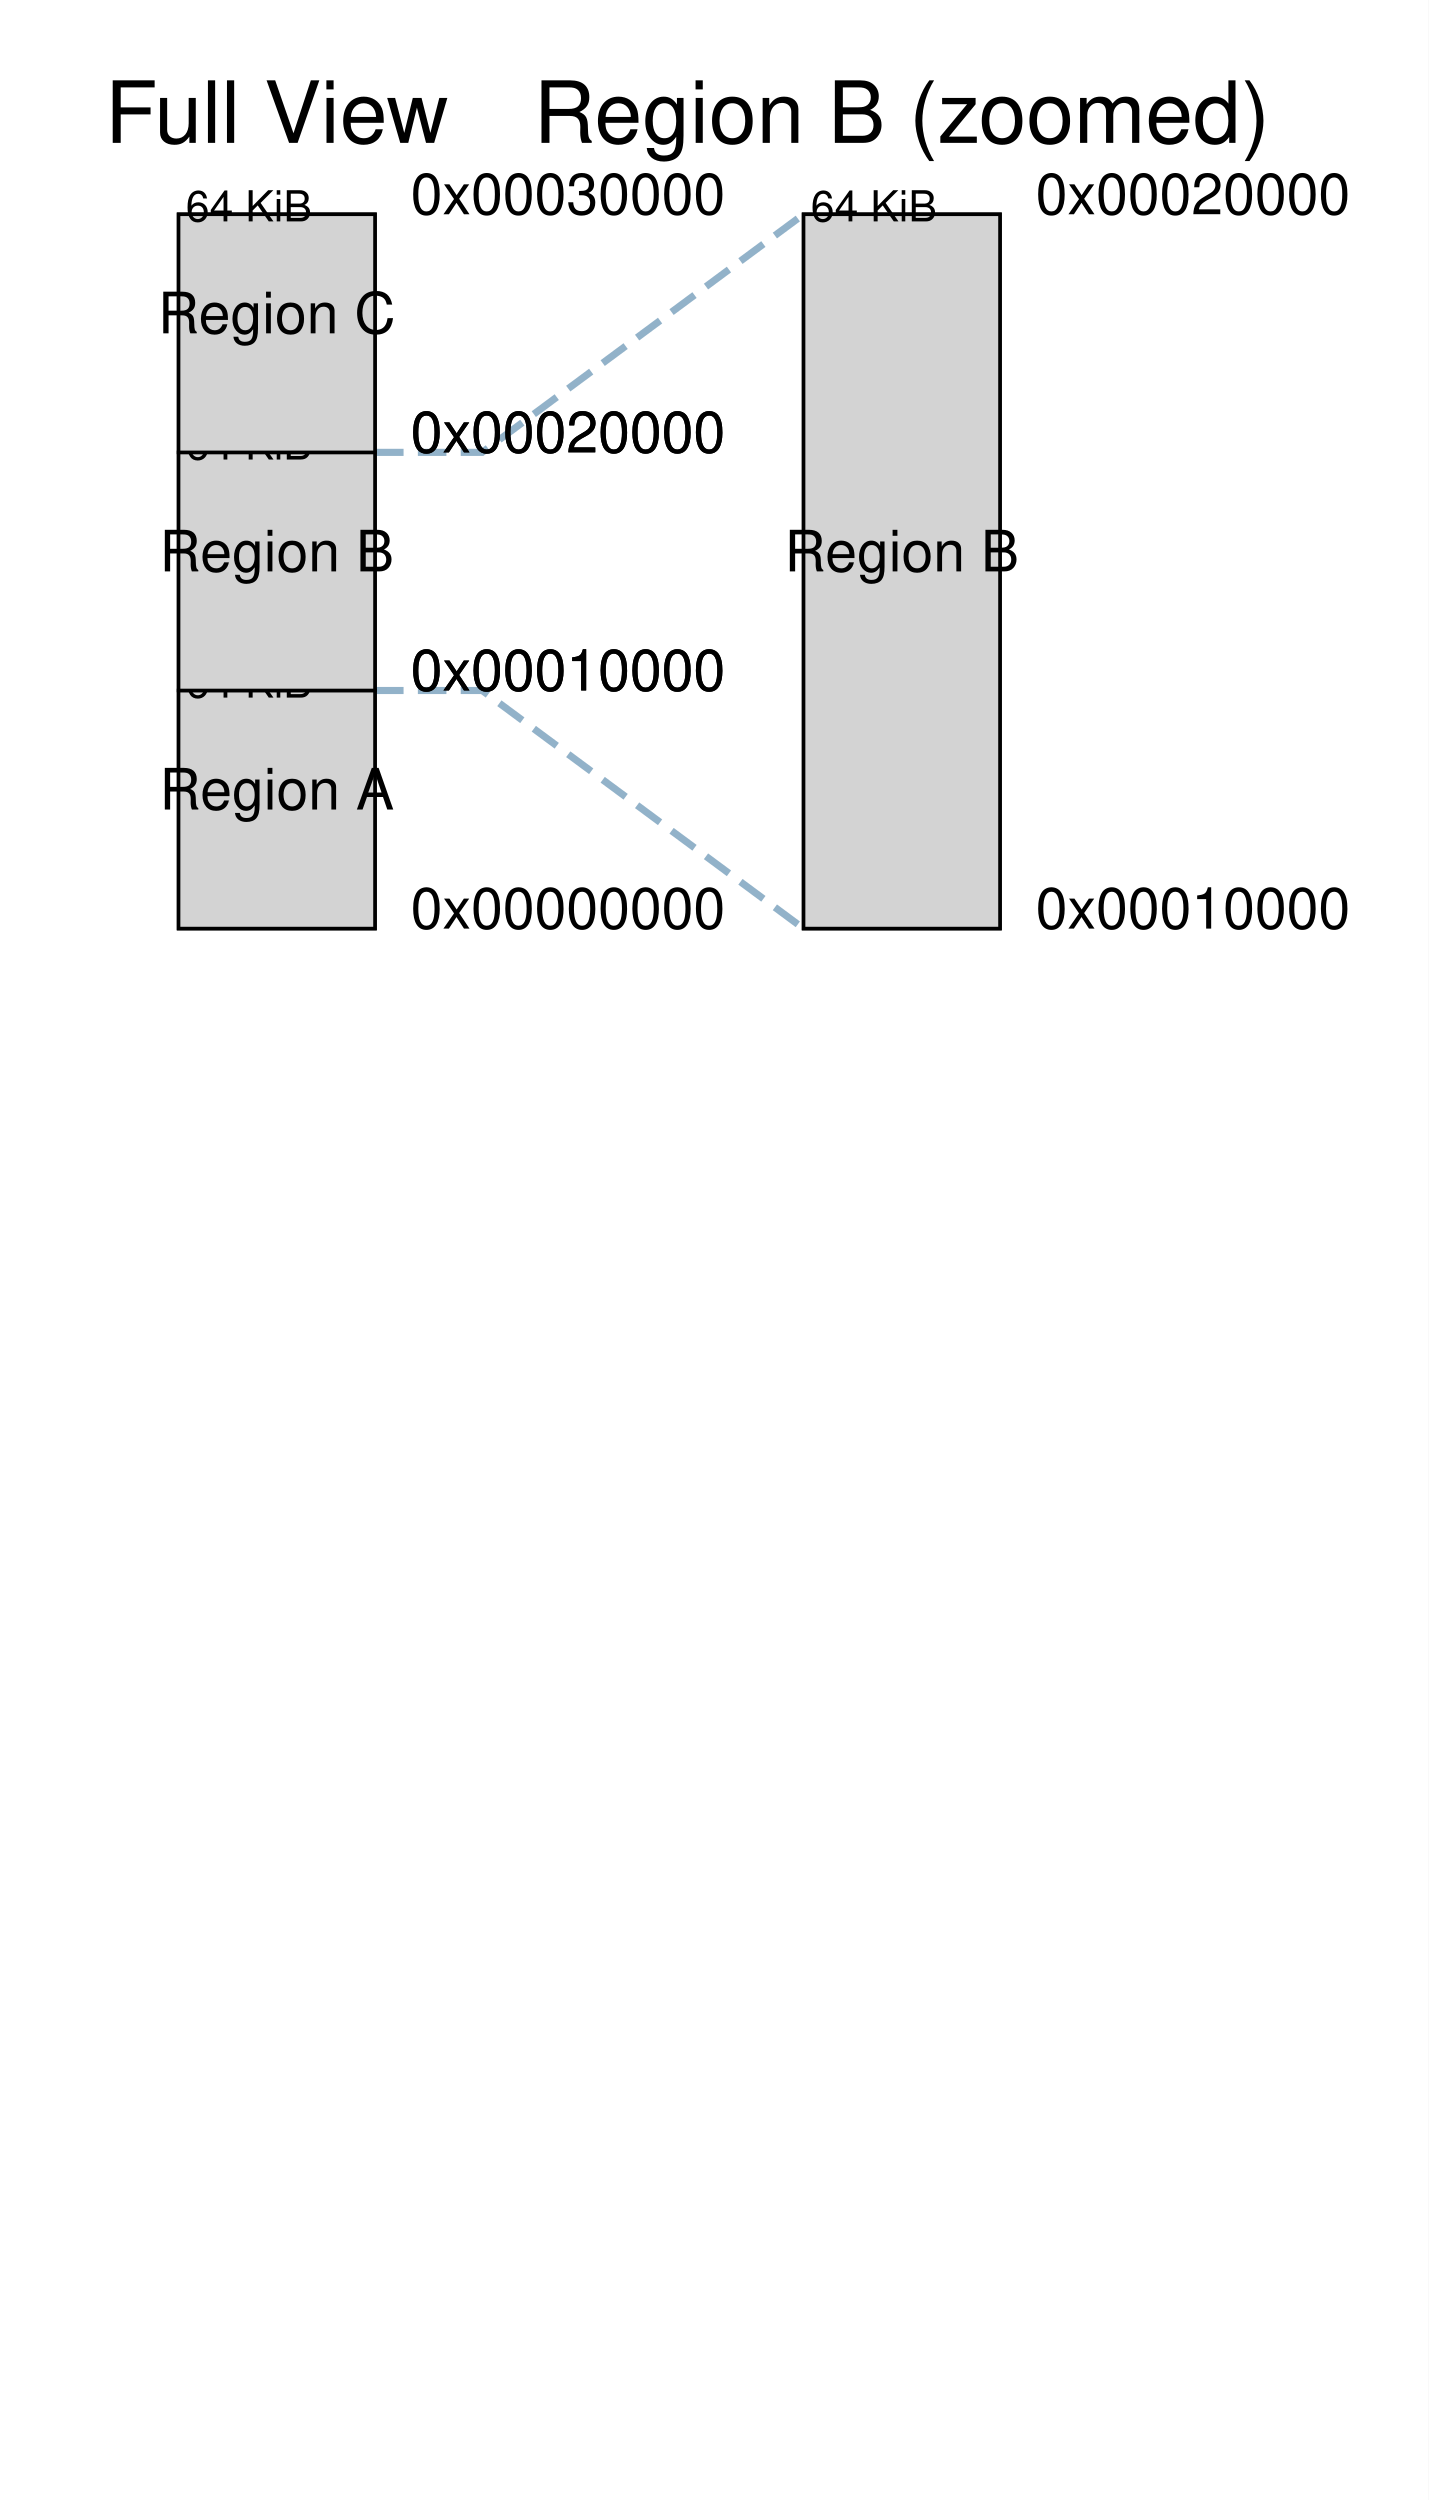
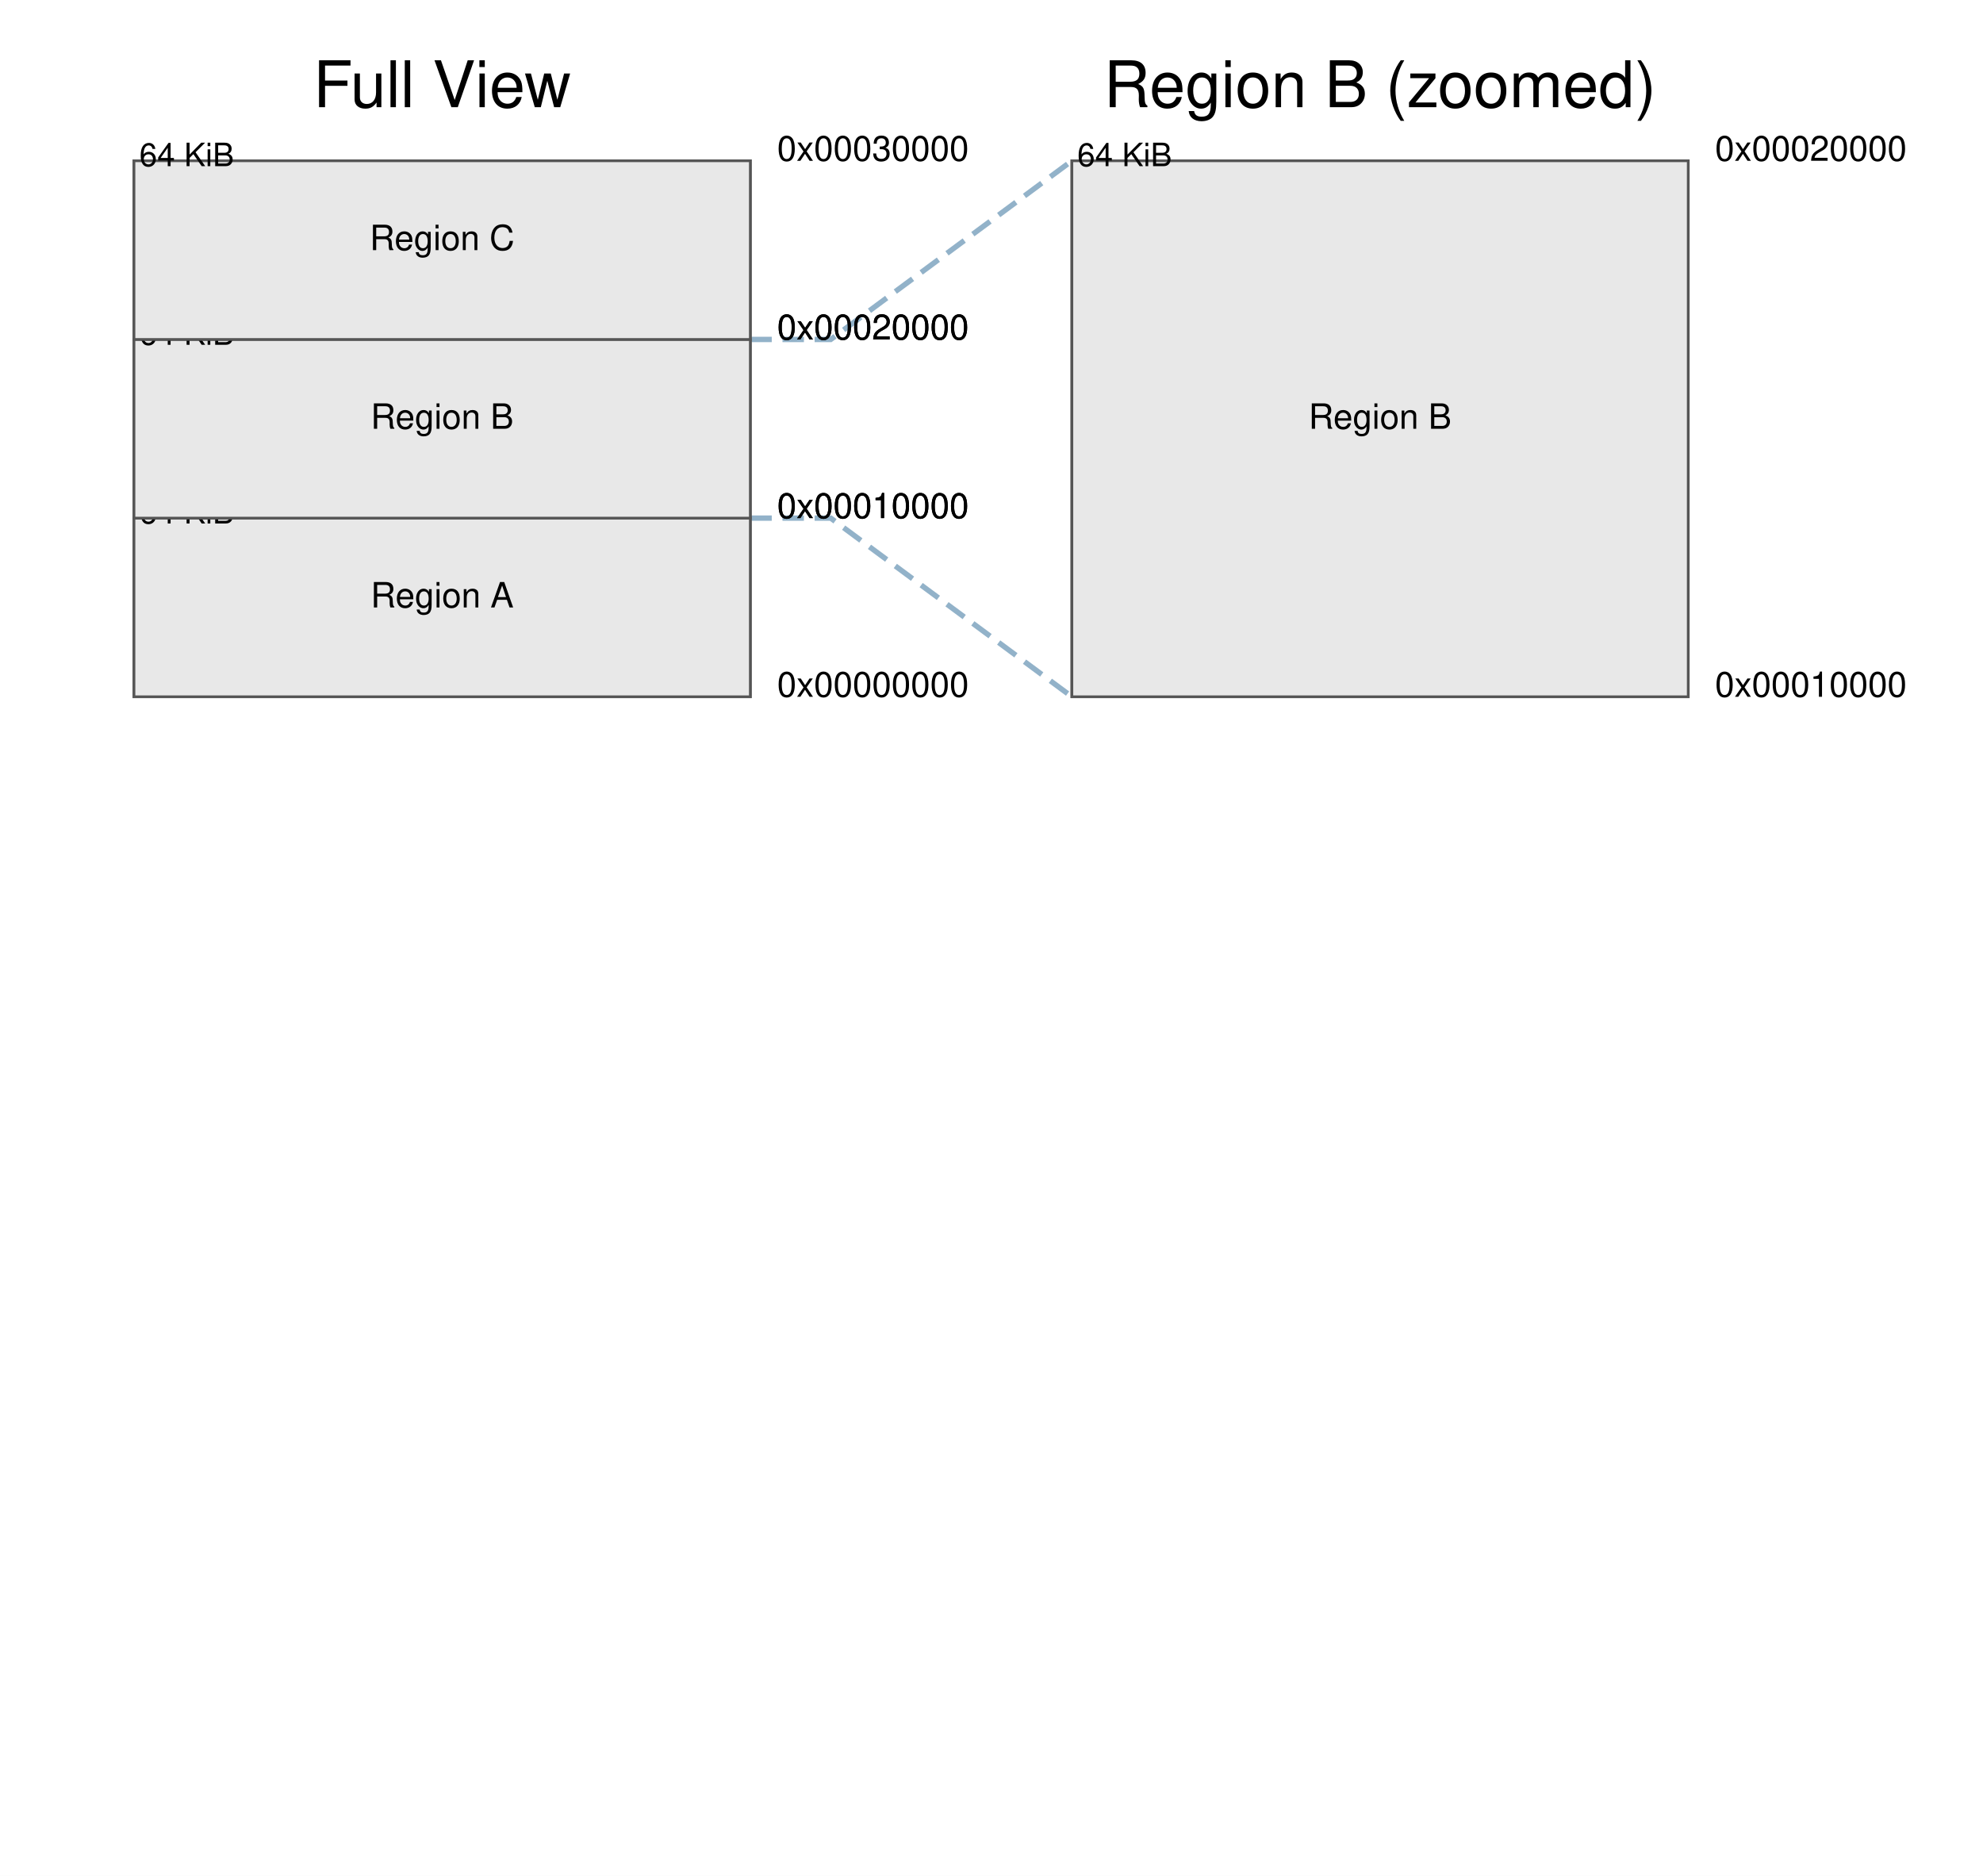
- <svg xmlns="http://www.w3.org/2000/svg" width="400" height="700" viewBox="0 0 400 700">
-   <rect x="0" y="0" width="400" height="700" fill="white" />
+ <svg xmlns="http://www.w3.org/2000/svg" width="740" height="700" viewBox="0 0 740 700">
+   <rect x="0" y="0" width="740" height="700" fill="#ffffff" />
  <g>
    <g>
-       <path d="M 105.0,193.333 L 135.0,193.333 L 225.0,260.0" fill="none" stroke="#4A7FA5" stroke-width="2" stroke-dasharray="8,4" opacity="0.6" />
-       <path d="M 105.0,126.667 L 135.0,126.667 L 225.0,60.0" fill="none" stroke="#4A7FA5" stroke-width="2" stroke-dasharray="8,4" opacity="0.6" />
+       <path d="M 280.0,193.333 L 310.0,193.333 L 400.0,260.0" fill="none" stroke="#4A7FA5" stroke-width="2" stroke-dasharray="8,4" opacity="0.6" />
+       <path d="M 280.0,126.667 L 310.0,126.667 L 400.0,60.0" fill="none" stroke="#4A7FA5" stroke-width="2" stroke-dasharray="8,4" opacity="0.6" />
    </g>
  </g>
  <g />
  <g>
-     <text x="27.5" y="-20" stroke="none" fill="black" stroke-width="0" font-size="24px" font-weight="normal" font-family="Helvetica" text-anchor="middle" alignment-baseline="middle" transform="translate(50.0,60.0)">Full View</text>
+     <text x="115.0" y="-20" stroke="none" fill="#000000" stroke-width="0" font-size="24px" font-weight="normal" font-family="Helvetica" text-anchor="middle" alignment-baseline="middle" transform="translate(50.0,60.0)">Full View</text>
    <g transform="translate(50.0,60.0)">
-       <rect x="0" y="0" width="55.0" height="200.0" fill="white" stroke="black" stroke-width="1" />
-       <rect x="0" y="133.333" width="55.0" height="66.667" fill="lightgrey" stroke="black" stroke-width="1" />
-       <text x="27.5" y="166.667" stroke="none" fill="black" stroke-width="0" font-size="16" font-weight="normal" font-family="Helvetica" text-anchor="middle" alignment-baseline="middle">Region A</text>
-       <text x="65.0" y="200.0" stroke="none" fill="black" stroke-width="0" font-size="16" font-weight="normal" font-family="Helvetica" text-anchor="start" alignment-baseline="middle">0x00000000</text>
-       <text x="65.0" y="133.333" stroke="none" fill="black" stroke-width="0" font-size="16" font-weight="normal" font-family="Helvetica" text-anchor="start" alignment-baseline="middle">0x00010000</text>
-       <text x="2" y="135.333" stroke="none" fill="black" stroke-width="0" font-size="12px" font-weight="normal" font-family="Helvetica" text-anchor="start" alignment-baseline="hanging">64 KiB</text>
-       <rect x="0" y="66.667" width="55.0" height="66.667" fill="lightgrey" stroke="black" stroke-width="1" />
-       <text x="27.5" y="100.0" stroke="none" fill="black" stroke-width="0" font-size="16" font-weight="normal" font-family="Helvetica" text-anchor="middle" alignment-baseline="middle">Region B</text>
-       <text x="65.0" y="133.333" stroke="none" fill="black" stroke-width="0" font-size="16" font-weight="normal" font-family="Helvetica" text-anchor="start" alignment-baseline="middle">0x00010000</text>
-       <text x="65.0" y="66.667" stroke="none" fill="black" stroke-width="0" font-size="16" font-weight="normal" font-family="Helvetica" text-anchor="start" alignment-baseline="middle">0x00020000</text>
-       <text x="2" y="68.667" stroke="none" fill="black" stroke-width="0" font-size="12px" font-weight="normal" font-family="Helvetica" text-anchor="start" alignment-baseline="hanging">64 KiB</text>
-       <rect x="0" y="0.0" width="55.0" height="66.667" fill="lightgrey" stroke="black" stroke-width="1" />
-       <text x="27.5" y="33.333" stroke="none" fill="black" stroke-width="0" font-size="16" font-weight="normal" font-family="Helvetica" text-anchor="middle" alignment-baseline="middle">Region C</text>
-       <text x="65.0" y="66.667" stroke="none" fill="black" stroke-width="0" font-size="16" font-weight="normal" font-family="Helvetica" text-anchor="start" alignment-baseline="middle">0x00020000</text>
-       <text x="65.0" y="0.0" stroke="none" fill="black" stroke-width="0" font-size="16" font-weight="normal" font-family="Helvetica" text-anchor="start" alignment-baseline="middle">0x00030000</text>
-       <text x="2" y="2.0" stroke="none" fill="black" stroke-width="0" font-size="12px" font-weight="normal" font-family="Helvetica" text-anchor="start" alignment-baseline="hanging">64 KiB</text>
+       <rect x="0" y="0" width="230.0" height="200.0" fill="#ffffff" stroke="#555555" stroke-width="1" />
+       <rect x="0" y="133.333" width="230.0" height="66.667" fill="#e8e8e8" stroke="#555555" stroke-width="1" />
+       <text x="115.0" y="166.667" stroke="none" fill="#000000" stroke-width="0" font-size="13" font-weight="normal" font-family="Helvetica" text-anchor="middle" alignment-baseline="middle">Region A</text>
+       <text x="240.0" y="200.0" stroke="none" fill="#000000" stroke-width="0" font-size="13" font-weight="normal" font-family="Helvetica" text-anchor="start" alignment-baseline="middle">0x00000000</text>
+       <text x="240.0" y="133.333" stroke="none" fill="#000000" stroke-width="0" font-size="13" font-weight="normal" font-family="Helvetica" text-anchor="start" alignment-baseline="middle">0x00010000</text>
+       <text x="2" y="135.333" stroke="none" fill="#000000" stroke-width="0" font-size="12px" font-weight="normal" font-family="Helvetica" text-anchor="start" alignment-baseline="hanging">64 KiB</text>
+       <rect x="0" y="66.667" width="230.0" height="66.667" fill="#e8e8e8" stroke="#555555" stroke-width="1" />
+       <text x="115.0" y="100.0" stroke="none" fill="#000000" stroke-width="0" font-size="13" font-weight="normal" font-family="Helvetica" text-anchor="middle" alignment-baseline="middle">Region B</text>
+       <text x="240.0" y="133.333" stroke="none" fill="#000000" stroke-width="0" font-size="13" font-weight="normal" font-family="Helvetica" text-anchor="start" alignment-baseline="middle">0x00010000</text>
+       <text x="240.0" y="66.667" stroke="none" fill="#000000" stroke-width="0" font-size="13" font-weight="normal" font-family="Helvetica" text-anchor="start" alignment-baseline="middle">0x00020000</text>
+       <text x="2" y="68.667" stroke="none" fill="#000000" stroke-width="0" font-size="12px" font-weight="normal" font-family="Helvetica" text-anchor="start" alignment-baseline="hanging">64 KiB</text>
+       <rect x="0" y="0.0" width="230.0" height="66.667" fill="#e8e8e8" stroke="#555555" stroke-width="1" />
+       <text x="115.0" y="33.333" stroke="none" fill="#000000" stroke-width="0" font-size="13" font-weight="normal" font-family="Helvetica" text-anchor="middle" alignment-baseline="middle">Region C</text>
+       <text x="240.0" y="66.667" stroke="none" fill="#000000" stroke-width="0" font-size="13" font-weight="normal" font-family="Helvetica" text-anchor="start" alignment-baseline="middle">0x00020000</text>
+       <text x="240.0" y="0.0" stroke="none" fill="#000000" stroke-width="0" font-size="13" font-weight="normal" font-family="Helvetica" text-anchor="start" alignment-baseline="middle">0x00030000</text>
+       <text x="2" y="2.0" stroke="none" fill="#000000" stroke-width="0" font-size="12px" font-weight="normal" font-family="Helvetica" text-anchor="start" alignment-baseline="hanging">64 KiB</text>
    </g>
  </g>
  <g>
-     <text x="27.5" y="-20" stroke="none" fill="black" stroke-width="0" font-size="24px" font-weight="normal" font-family="Helvetica" text-anchor="middle" alignment-baseline="middle" transform="translate(225.0,60.0)">Region B (zoomed)</text>
-     <g transform="translate(225.0,60.0)">
-       <rect x="0" y="0" width="55.0" height="200.0" fill="white" stroke="black" stroke-width="1" />
-       <rect x="0" y="0.0" width="55.0" height="200.0" fill="lightgrey" stroke="black" stroke-width="1" />
-       <text x="27.5" y="100.0" stroke="none" fill="black" stroke-width="0" font-size="16" font-weight="normal" font-family="Helvetica" text-anchor="middle" alignment-baseline="middle">Region B</text>
-       <text x="65.0" y="200.0" stroke="none" fill="black" stroke-width="0" font-size="16" font-weight="normal" font-family="Helvetica" text-anchor="start" alignment-baseline="middle">0x00010000</text>
-       <text x="65.0" y="0.0" stroke="none" fill="black" stroke-width="0" font-size="16" font-weight="normal" font-family="Helvetica" text-anchor="start" alignment-baseline="middle">0x00020000</text>
-       <text x="2" y="2.0" stroke="none" fill="black" stroke-width="0" font-size="12px" font-weight="normal" font-family="Helvetica" text-anchor="start" alignment-baseline="hanging">64 KiB</text>
+     <text x="115.0" y="-20" stroke="none" fill="#000000" stroke-width="0" font-size="24px" font-weight="normal" font-family="Helvetica" text-anchor="middle" alignment-baseline="middle" transform="translate(400.0,60.0)">Region B (zoomed)</text>
+     <g transform="translate(400.0,60.0)">
+       <rect x="0" y="0" width="230.0" height="200.0" fill="#ffffff" stroke="#555555" stroke-width="1" />
+       <rect x="0" y="0.0" width="230.0" height="200.0" fill="#e8e8e8" stroke="#555555" stroke-width="1" />
+       <text x="115.0" y="100.0" stroke="none" fill="#000000" stroke-width="0" font-size="13" font-weight="normal" font-family="Helvetica" text-anchor="middle" alignment-baseline="middle">Region B</text>
+       <text x="240.0" y="200.0" stroke="none" fill="#000000" stroke-width="0" font-size="13" font-weight="normal" font-family="Helvetica" text-anchor="start" alignment-baseline="middle">0x00010000</text>
+       <text x="240.0" y="0.0" stroke="none" fill="#000000" stroke-width="0" font-size="13" font-weight="normal" font-family="Helvetica" text-anchor="start" alignment-baseline="middle">0x00020000</text>
+       <text x="2" y="2.0" stroke="none" fill="#000000" stroke-width="0" font-size="12px" font-weight="normal" font-family="Helvetica" text-anchor="start" alignment-baseline="hanging">64 KiB</text>
    </g>
  </g>
  <g>
    <g transform="translate(50.0,60.0)" />
-     <g transform="translate(225.0,60.0)" />
+     <g transform="translate(400.0,60.0)" />
  </g>
  <g>
    <g transform="translate(50.0,60.0)">
      <g />
      <g />
      <g />
    </g>
-     <g transform="translate(225.0,60.0)">
+     <g transform="translate(400.0,60.0)">
      <g />
    </g>
  </g>
</svg>
